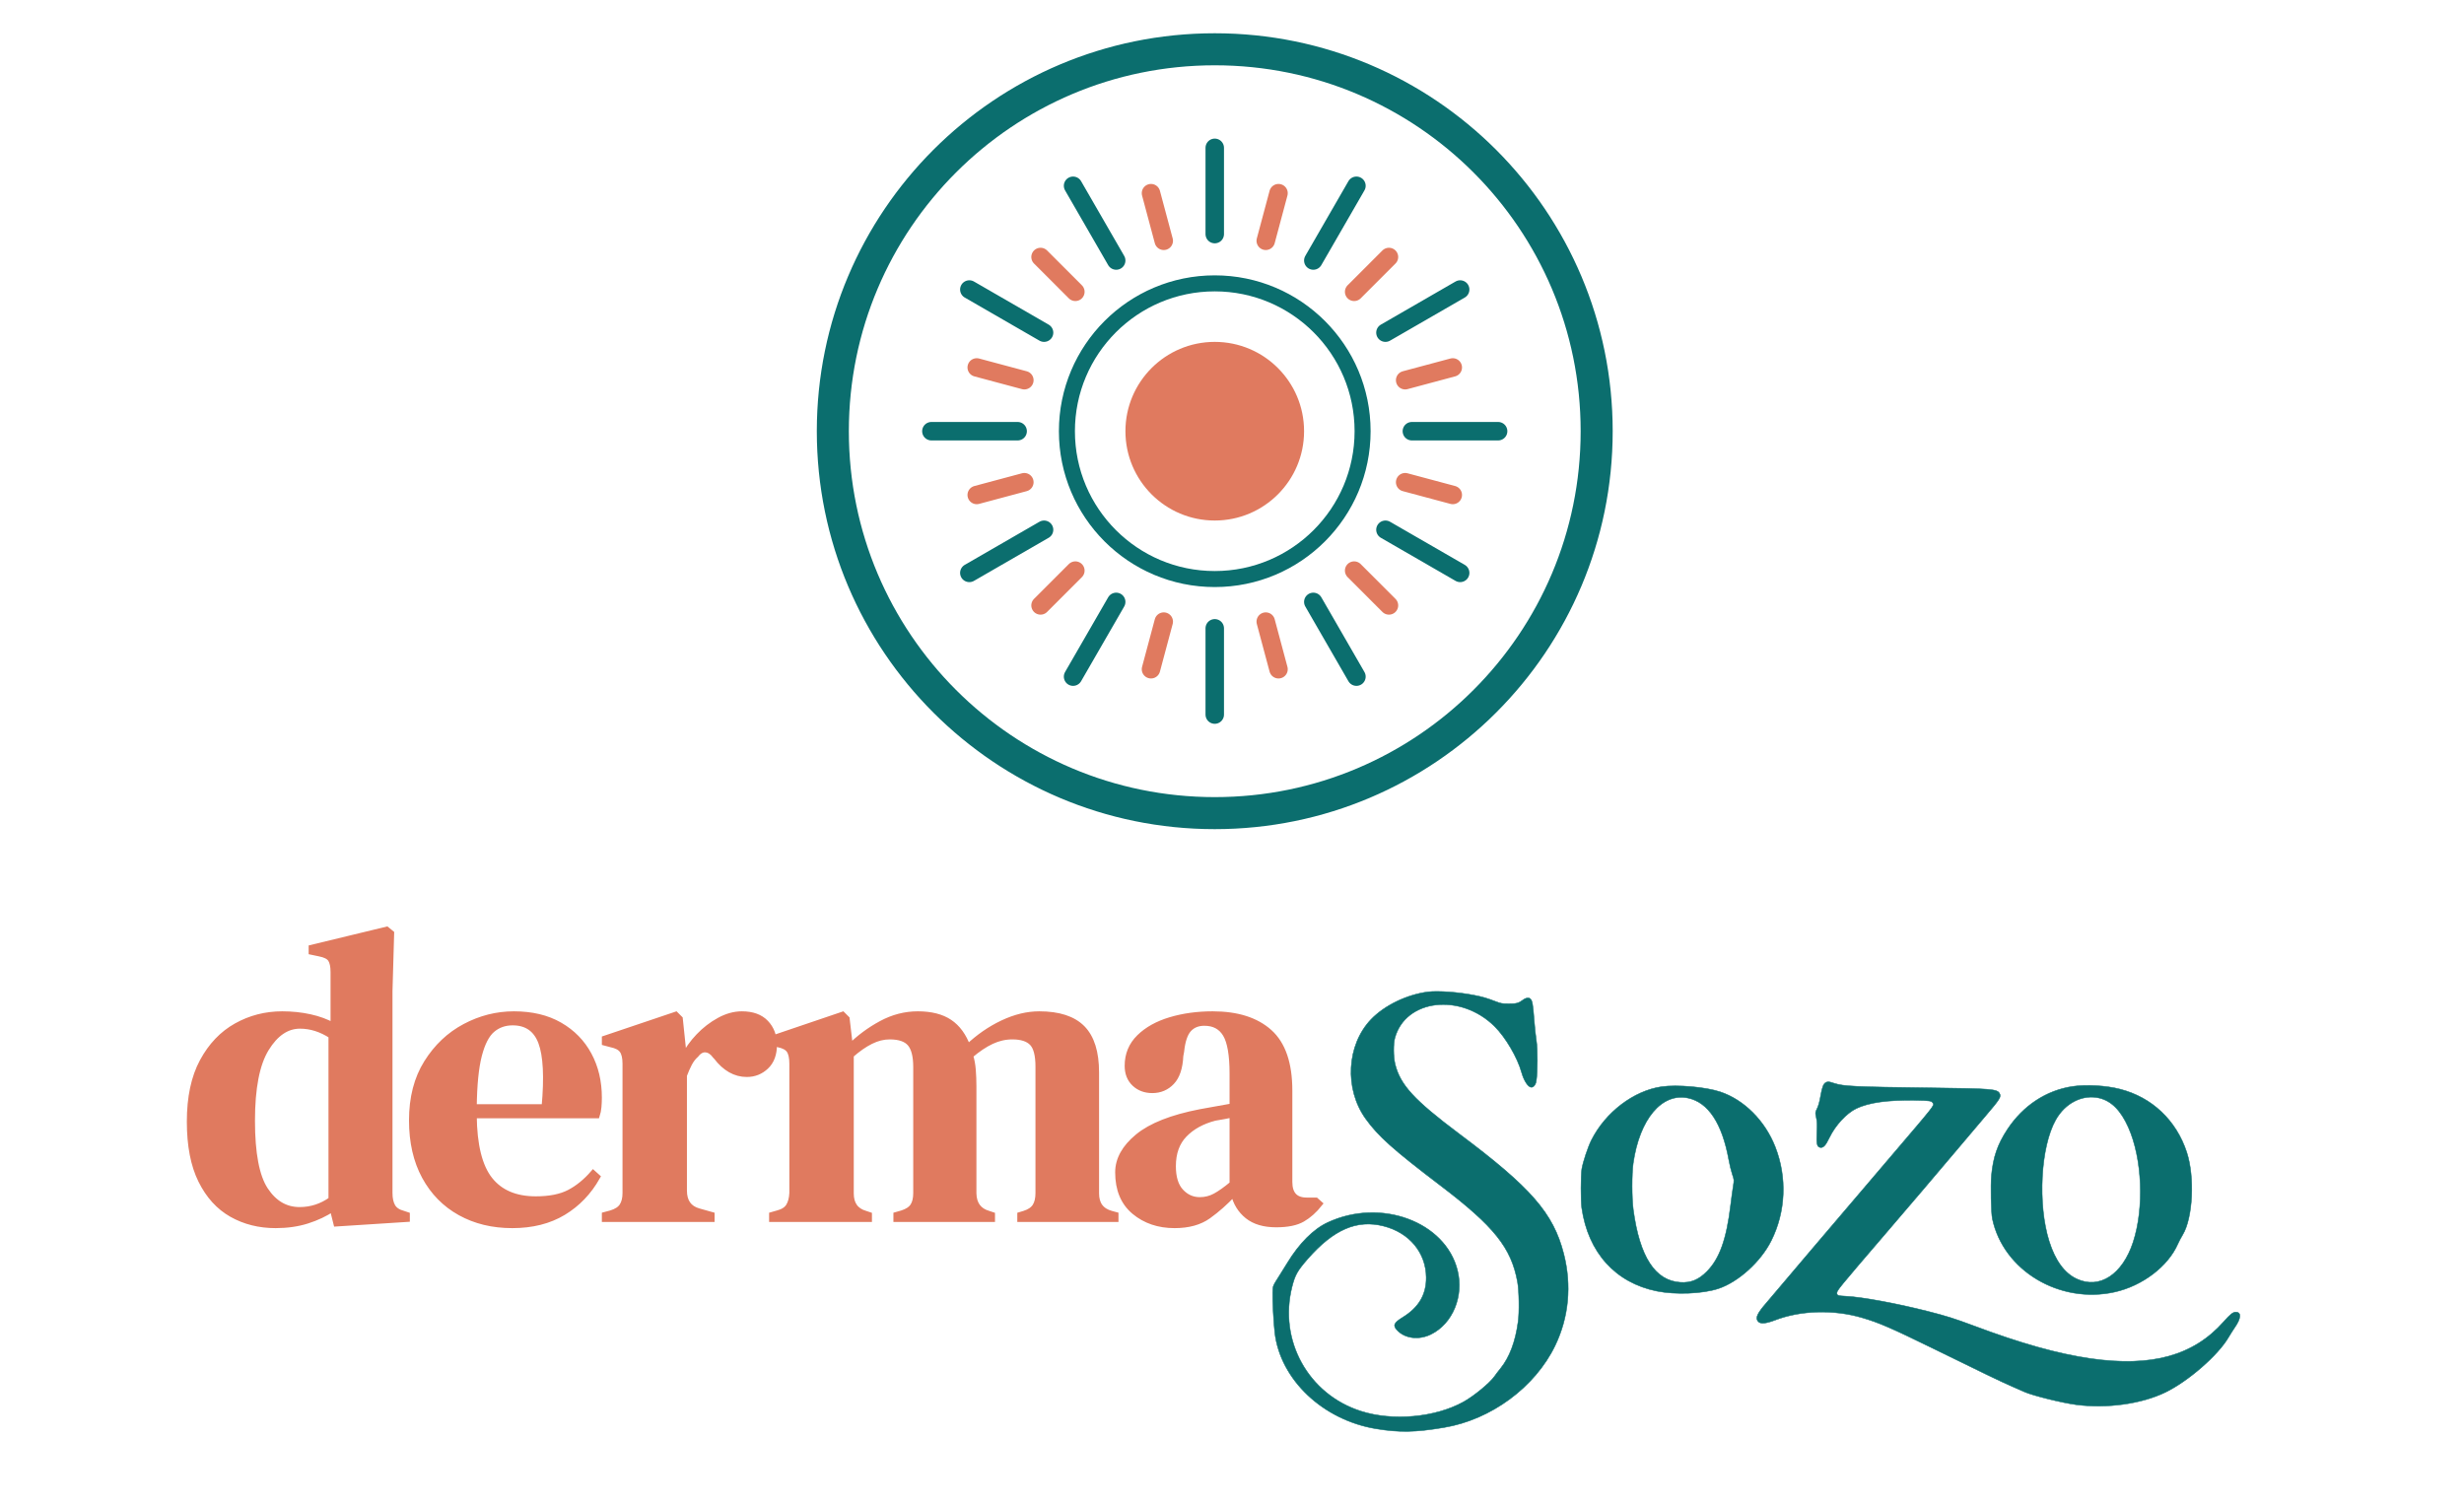
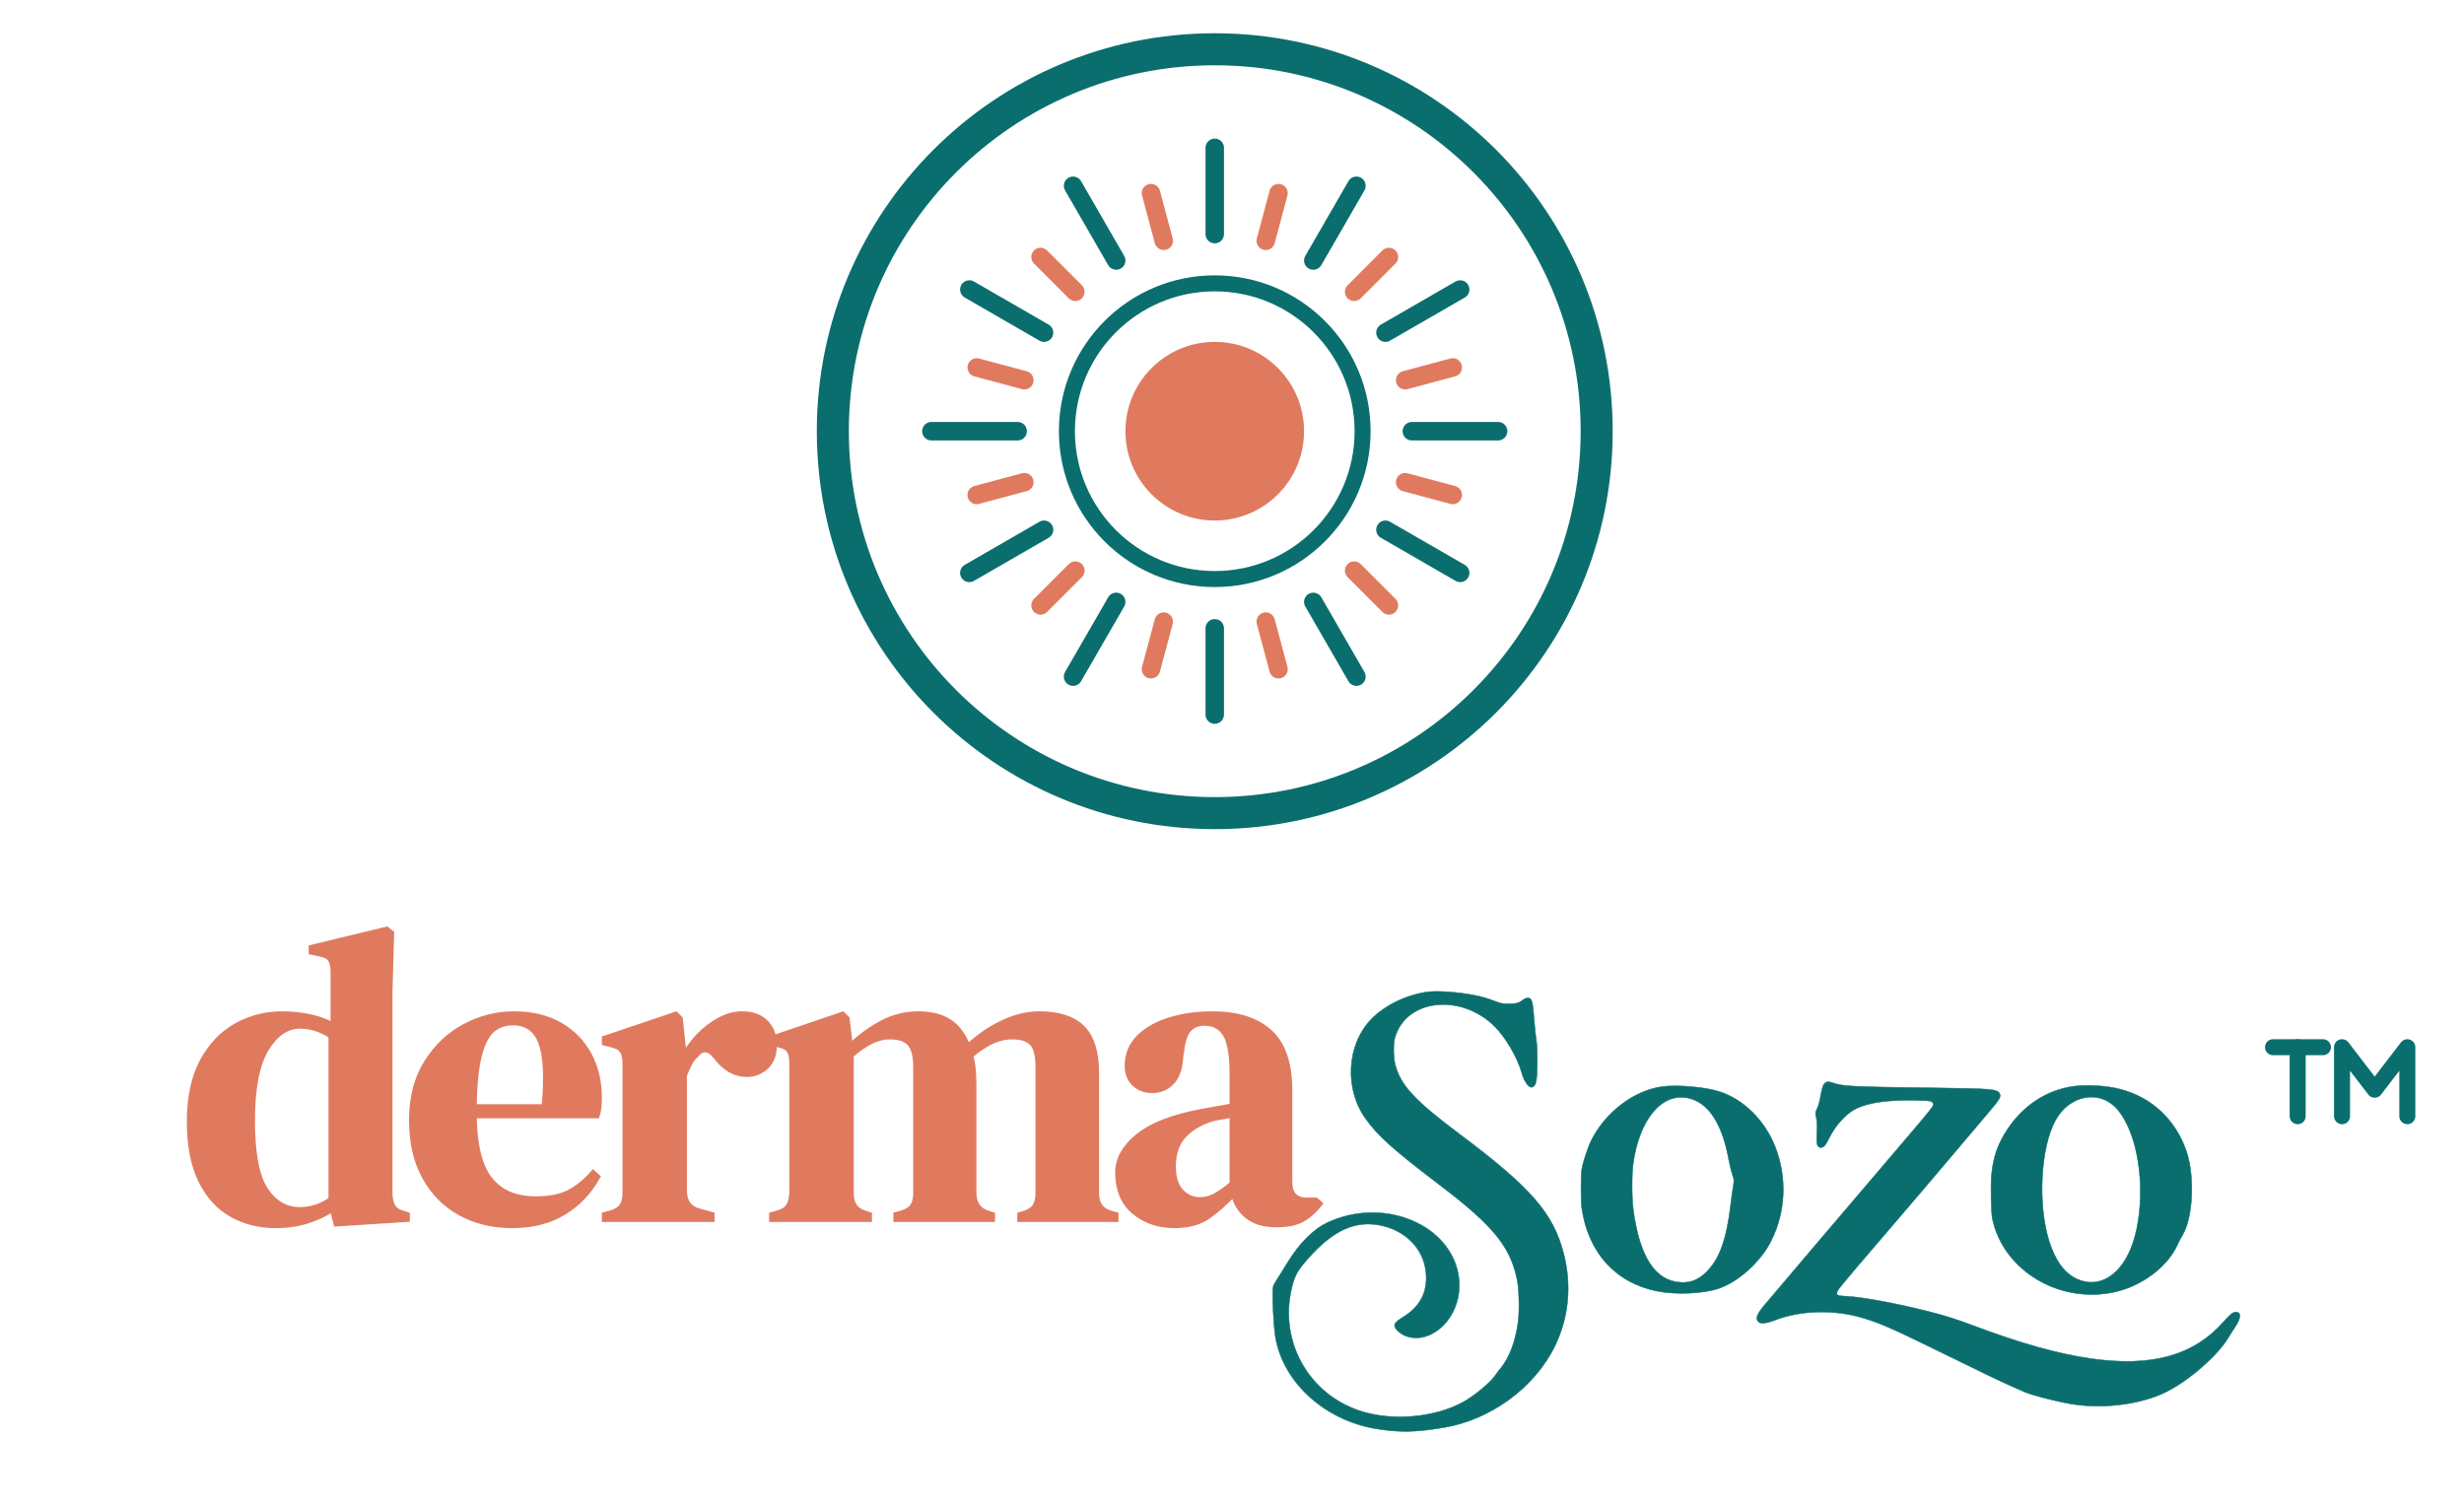
<svg xmlns="http://www.w3.org/2000/svg" viewBox="0 0 4000 2446" width="4000" height="2446">
  <circle cx="1972.0" cy="700" r="620" fill="none" stroke="#0B6E6E" stroke-width="52" />
  <circle cx="1972.0" cy="700" r="145" fill="#E07A5F" />
  <circle cx="1972.0" cy="700" r="240" fill="none" stroke="#0B6E6E" stroke-width="26" />
  <line x1="2292.0" y1="700.0" x2="2432.0" y2="700.0" stroke="#0B6E6E" stroke-width="30" stroke-linecap="round" />
  <line x1="2281.1" y1="782.8" x2="2358.4" y2="803.5" stroke="#E07A5F" stroke-width="30" stroke-linecap="round" />
  <line x1="2249.1" y1="860.0" x2="2370.4" y2="930.0" stroke="#0B6E6E" stroke-width="30" stroke-linecap="round" />
  <line x1="2198.3" y1="926.3" x2="2254.8" y2="982.8" stroke="#E07A5F" stroke-width="30" stroke-linecap="round" />
  <line x1="2132.0" y1="977.1" x2="2202.0" y2="1098.4" stroke="#0B6E6E" stroke-width="30" stroke-linecap="round" />
  <line x1="2054.8" y1="1009.1" x2="2075.5" y2="1086.4" stroke="#E07A5F" stroke-width="30" stroke-linecap="round" />
  <line x1="1972.0" y1="1020.0" x2="1972.0" y2="1160.0" stroke="#0B6E6E" stroke-width="30" stroke-linecap="round" />
  <line x1="1889.2" y1="1009.1" x2="1868.5" y2="1086.4" stroke="#E07A5F" stroke-width="30" stroke-linecap="round" />
  <line x1="1812.0" y1="977.1" x2="1742.0" y2="1098.4" stroke="#0B6E6E" stroke-width="30" stroke-linecap="round" />
  <line x1="1745.7" y1="926.3" x2="1689.2" y2="982.8" stroke="#E07A5F" stroke-width="30" stroke-linecap="round" />
  <line x1="1694.9" y1="860.0" x2="1573.6" y2="930.0" stroke="#0B6E6E" stroke-width="30" stroke-linecap="round" />
  <line x1="1662.9" y1="782.8" x2="1585.6" y2="803.5" stroke="#E07A5F" stroke-width="30" stroke-linecap="round" />
  <line x1="1652.0" y1="700.0" x2="1512.0" y2="700.0" stroke="#0B6E6E" stroke-width="30" stroke-linecap="round" />
  <line x1="1662.9" y1="617.2" x2="1585.6" y2="596.5" stroke="#E07A5F" stroke-width="30" stroke-linecap="round" />
  <line x1="1694.9" y1="540.0" x2="1573.6" y2="470.0" stroke="#0B6E6E" stroke-width="30" stroke-linecap="round" />
  <line x1="1745.7" y1="473.7" x2="1689.2" y2="417.2" stroke="#E07A5F" stroke-width="30" stroke-linecap="round" />
  <line x1="1812.0" y1="422.9" x2="1742.0" y2="301.6" stroke="#0B6E6E" stroke-width="30" stroke-linecap="round" />
  <line x1="1889.2" y1="390.9" x2="1868.5" y2="313.6" stroke="#E07A5F" stroke-width="30" stroke-linecap="round" />
  <line x1="1972.0" y1="380.0" x2="1972.0" y2="240.0" stroke="#0B6E6E" stroke-width="30" stroke-linecap="round" />
  <line x1="2054.8" y1="390.9" x2="2075.5" y2="313.6" stroke="#E07A5F" stroke-width="30" stroke-linecap="round" />
  <line x1="2132.0" y1="422.9" x2="2202.0" y2="301.6" stroke="#0B6E6E" stroke-width="30" stroke-linecap="round" />
  <line x1="2198.3" y1="473.7" x2="2254.8" y2="417.2" stroke="#E07A5F" stroke-width="30" stroke-linecap="round" />
  <line x1="2249.1" y1="540.0" x2="2370.4" y2="470.0" stroke="#0B6E6E" stroke-width="30" stroke-linecap="round" />
  <line x1="2281.1" y1="617.2" x2="2358.4" y2="596.5" stroke="#E07A5F" stroke-width="30" stroke-linecap="round" />
  <g transform="translate(0,354)">
    <g transform="translate(291.91,1624.94) scale(0.670391,-0.670391)">
      <path fill="#E07A5F" stroke="#E07A5F" stroke-width="14" d="M232 -15Q173 -15 126.0 11.5Q79 38 51.5 93.5Q24 149 24 236Q24 324 55.0 381.5Q86 439 137.0 467.5Q188 496 248 496Q283 496 315.0 489.0Q347 482 372 468V598Q372 619 365.5 629.0Q359 639 338 643L319 647V657L501 701L512 692L508 552V63Q508 43 515.0 30.5Q522 18 541 13L550 10V0L379 -11L370 25Q343 7 308.5 -4.0Q274 -15 232 -15Z M290 22Q332 22 367 47V444Q330 468 291 468Q243 468 209.0 412.5Q175 357 175 238Q175 119 207.0 70.5Q239 22 290 22Z M809 496Q874 496 920.0 469.5Q966 443 990.5 397.5Q1015 352 1015 294Q1015 283 1014.0 271.5Q1013 260 1010 251H712Q713 143 750.5 95.5Q788 48 862 48Q912 48 943.0 64.0Q974 80 1001 111L1011 102Q980 47 928.5 16.0Q877 -15 805 -15Q734 -15 679.0 15.5Q624 46 593.0 103.0Q562 160 562 239Q562 321 598.0 378.5Q634 436 690.5 466.0Q747 496 809 496Z M806 476Q777 476 756.5 458.5Q736 441 724.5 396.5Q713 352 712 271H883Q893 380 875.0 428.0Q857 476 806 476Z M1029 0V10L1044 14Q1064 20 1071.5 32.0Q1079 44 1079 63V376Q1079 398 1071.5 408.5Q1064 419 1044 423L1029 427V437L1201 495L1211 485L1220 399V391Q1234 419 1256.5 442.5Q1279 466 1306.5 481.0Q1334 496 1361 496Q1399 496 1419.0 475.0Q1439 454 1439 422Q1439 388 1419.5 369.5Q1400 351 1373 351Q1331 351 1299 393L1297 395Q1287 409 1274.0 410.5Q1261 412 1250 398Q1240 389 1233.5 376.5Q1227 364 1221 348V69Q1221 29 1256 19L1288 10V0Z M1434 0V10L1448 14Q1467 19 1474.5 31.0Q1482 43 1483 63V376Q1483 398 1476.0 408.5Q1469 419 1449 423L1434 427V437L1605 495L1615 485L1623 417Q1656 450 1698.5 473.0Q1741 496 1787 496Q1835 496 1864.0 476.5Q1893 457 1908 416Q1947 453 1992.5 474.5Q2038 496 2081 496Q2152 496 2185.5 462.0Q2219 428 2219 355V62Q2219 23 2255 13L2266 10V0H2035V10L2045 13Q2064 19 2071.5 31.0Q2079 43 2079 63V369Q2079 411 2064.0 426.5Q2049 442 2016 442Q1990 442 1965.5 430.5Q1941 419 1914 396Q1919 380 1920.5 361.0Q1922 342 1922 321V62Q1923 23 1958 13L1967 10V0H1735V10L1749 14Q1768 20 1775.5 31.5Q1783 43 1783 63V368Q1783 408 1768.5 425.0Q1754 442 1719 442Q1696 442 1673.0 430.5Q1650 419 1625 397V62Q1625 23 1660 13L1669 10V0Z M2409 -15Q2351 -15 2311.5 18.0Q2272 51 2272 113Q2272 160 2320.0 199.5Q2368 239 2471 259Q2487 262 2507.0 265.5Q2527 269 2549 273V352Q2549 420 2532.5 447.5Q2516 475 2481 475Q2457 475 2443.0 459.5Q2429 444 2425 406L2423 395Q2421 352 2402.0 332.0Q2383 312 2355 312Q2329 312 2312.0 328.0Q2295 344 2295 371Q2295 412 2323.5 440.0Q2352 468 2399.0 482.0Q2446 496 2501 496Q2590 496 2638.5 452.5Q2687 409 2687 311V90Q2687 45 2729 45H2751L2760 37Q2741 13 2718.5 0.0Q2696 -13 2655 -13Q2611 -13 2585.5 7.5Q2560 28 2552 62Q2522 30 2490.5 7.5Q2459 -15 2409 -15Z M2470 46Q2490 46 2507.5 55.5Q2525 65 2549 85V253Q2539 251 2529.0 249.0Q2519 247 2506 245Q2460 233 2432.5 204.5Q2405 176 2405 128Q2405 87 2424.0 66.5Q2443 46 2470 46Z" />
    </g>
    <g transform="translate(0,2182) scale(0.1,-0.1)">
      <path fill="#0B6E6E" stroke="#0B6E6E" stroke-width="8" d="M23187 9259 c-343 -42 -711 -219 -930 -448 -396 -415 -435 -1126 -88 -1611 203 -284 448 -502 1213 -1084 875 -665 1151 -1010 1253 -1566 26 -142 32 -490 10 -645 -44 -326 -139 -577 -285 -759 -36 -44 -80 -102 -97 -127 -74 -107 -334 -322 -506 -417 -459 -254 -1147 -316 -1665 -150 -855 273 -1339 1149 -1117 2021 49 192 86 257 254 450 421 480 800 644 1233 533 417 -106 686 -430 691 -831 3 -279 -120 -489 -380 -649 -146 -90 -165 -132 -93 -209 126 -137 355 -165 552 -67 350 174 533 616 429 1036 -196 792 -1246 1180 -2107 779 -231 -107 -462 -339 -654 -654 -30 -50 -83 -134 -117 -188 -129 -205 -117 -176 -122 -297 -4 -128 14 -482 34 -651 90 -762 780 -1416 1645 -1559 378 -62 635 -58 1099 20 765 127 1480 654 1806 1329 223 462 271 979 140 1492 -169 660 -530 1074 -1701 1950 -727 545 -952 790 -1036 1128 -29 118 -31 327 -4 425 173 633 1071 735 1622 185 177 -177 368 -503 435 -744 39 -138 107 -241 159 -241 37 0 70 42 79 101 23 143 24 518 2 654 -11 72 -28 222 -36 335 -21 276 -30 323 -70 352 -20 15 -69 7 -99 -16 -82 -62 -113 -71 -241 -70 -114 0 -125 2 -220 38 -147 56 -206 73 -349 101 -249 49 -581 73 -739 54z  M29640 7787 c-38 -19 -60 -75 -85 -220 -16 -92 -33 -152 -55 -200 -33 -68 -33 -68 -15 -149 14 -67 16 -106 10 -242 -8 -183 1 -230 49 -242 53 -13 91 26 155 160 96 199 278 395 436 471 204 98 518 141 967 133 230 -4 257 -8 278 -47 21 -40 35 -22 -685 -866 -675 -789 -2004 -2354 -2072 -2437 -107 -133 -127 -195 -77 -245 38 -37 123 -29 268 26 417 160 949 176 1411 41 275 -80 473 -166 1150 -497 788 -387 1118 -546 1280 -616 83 -36 177 -77 209 -92 137 -61 615 -179 846 -209 498 -64 1059 15 1445 203 371 181 853 601 1022 891 31 52 75 122 98 155 107 152 115 255 20 255 -45 0 -87 -33 -198 -158 -488 -550 -1168 -738 -2154 -597 -538 78 -1132 244 -1908 535 -299 112 -444 158 -745 234 -505 128 -1054 229 -1315 243 -138 7 -155 12 -155 52 0 43 25 74 786 961 384 448 866 1013 1069 1255 204 241 450 532 547 646 249 292 268 323 238 379 -38 71 -133 78 -1100 90 -1262 16 -1428 24 -1587 75 -86 28 -98 30 -133 12z  M33651 7724 c-431 -63 -808 -311 -1064 -699 -159 -242 -230 -447 -258 -747 -15 -167 -6 -606 15 -704 177 -840 1091 -1387 1986 -1188 450 101 865 416 1024 779 17 39 52 106 79 150 166 275 198 937 66 1340 -170 518 -565 892 -1082 1024 -227 59 -546 77 -766 45z m428 -189 c197 -47 350 -201 472 -475 227 -508 260 -1307 78 -1864 -173 -527 -545 -770 -916 -597 -199 93 -349 299 -447 610 -190 605 -140 1533 106 1971 155 277 438 418 707 355z  M26975 7719 c-454 -66 -912 -414 -1140 -867 -56 -110 -138 -358 -156 -468 -17 -109 -18 -512 -1 -634 103 -721 546 -1213 1217 -1349 306 -62 744 -44 1000 40 325 108 689 437 859 778 235 469 259 1026 65 1522 -166 425 -506 765 -892 894 -237 79 -703 120 -952 84z m428 -184 c329 -70 554 -411 662 -1004 13 -75 39 -179 56 -231 32 -94 32 -94 16 -195 -10 -55 -28 -193 -42 -306 -67 -556 -180 -872 -385 -1079 -135 -136 -259 -187 -430 -177 -411 25 -663 413 -766 1182 -25 187 -26 574 -1 750 102 718 465 1150 890 1060z" />
    </g>
  </g>
+   <g stroke="#0B6E6E" stroke-width="26" stroke-linecap="round" stroke-linejoin="round" fill="none">
+     <line x1="3690" y1="1700" x2="3771" y2="1700" />
+     <line x1="3730" y1="1700" x2="3730" y2="1812" />
+     <polyline points="3802,1812 3802,1700 3855,1769 3908,1700 3908,1812" />
+   </g>
</svg>
